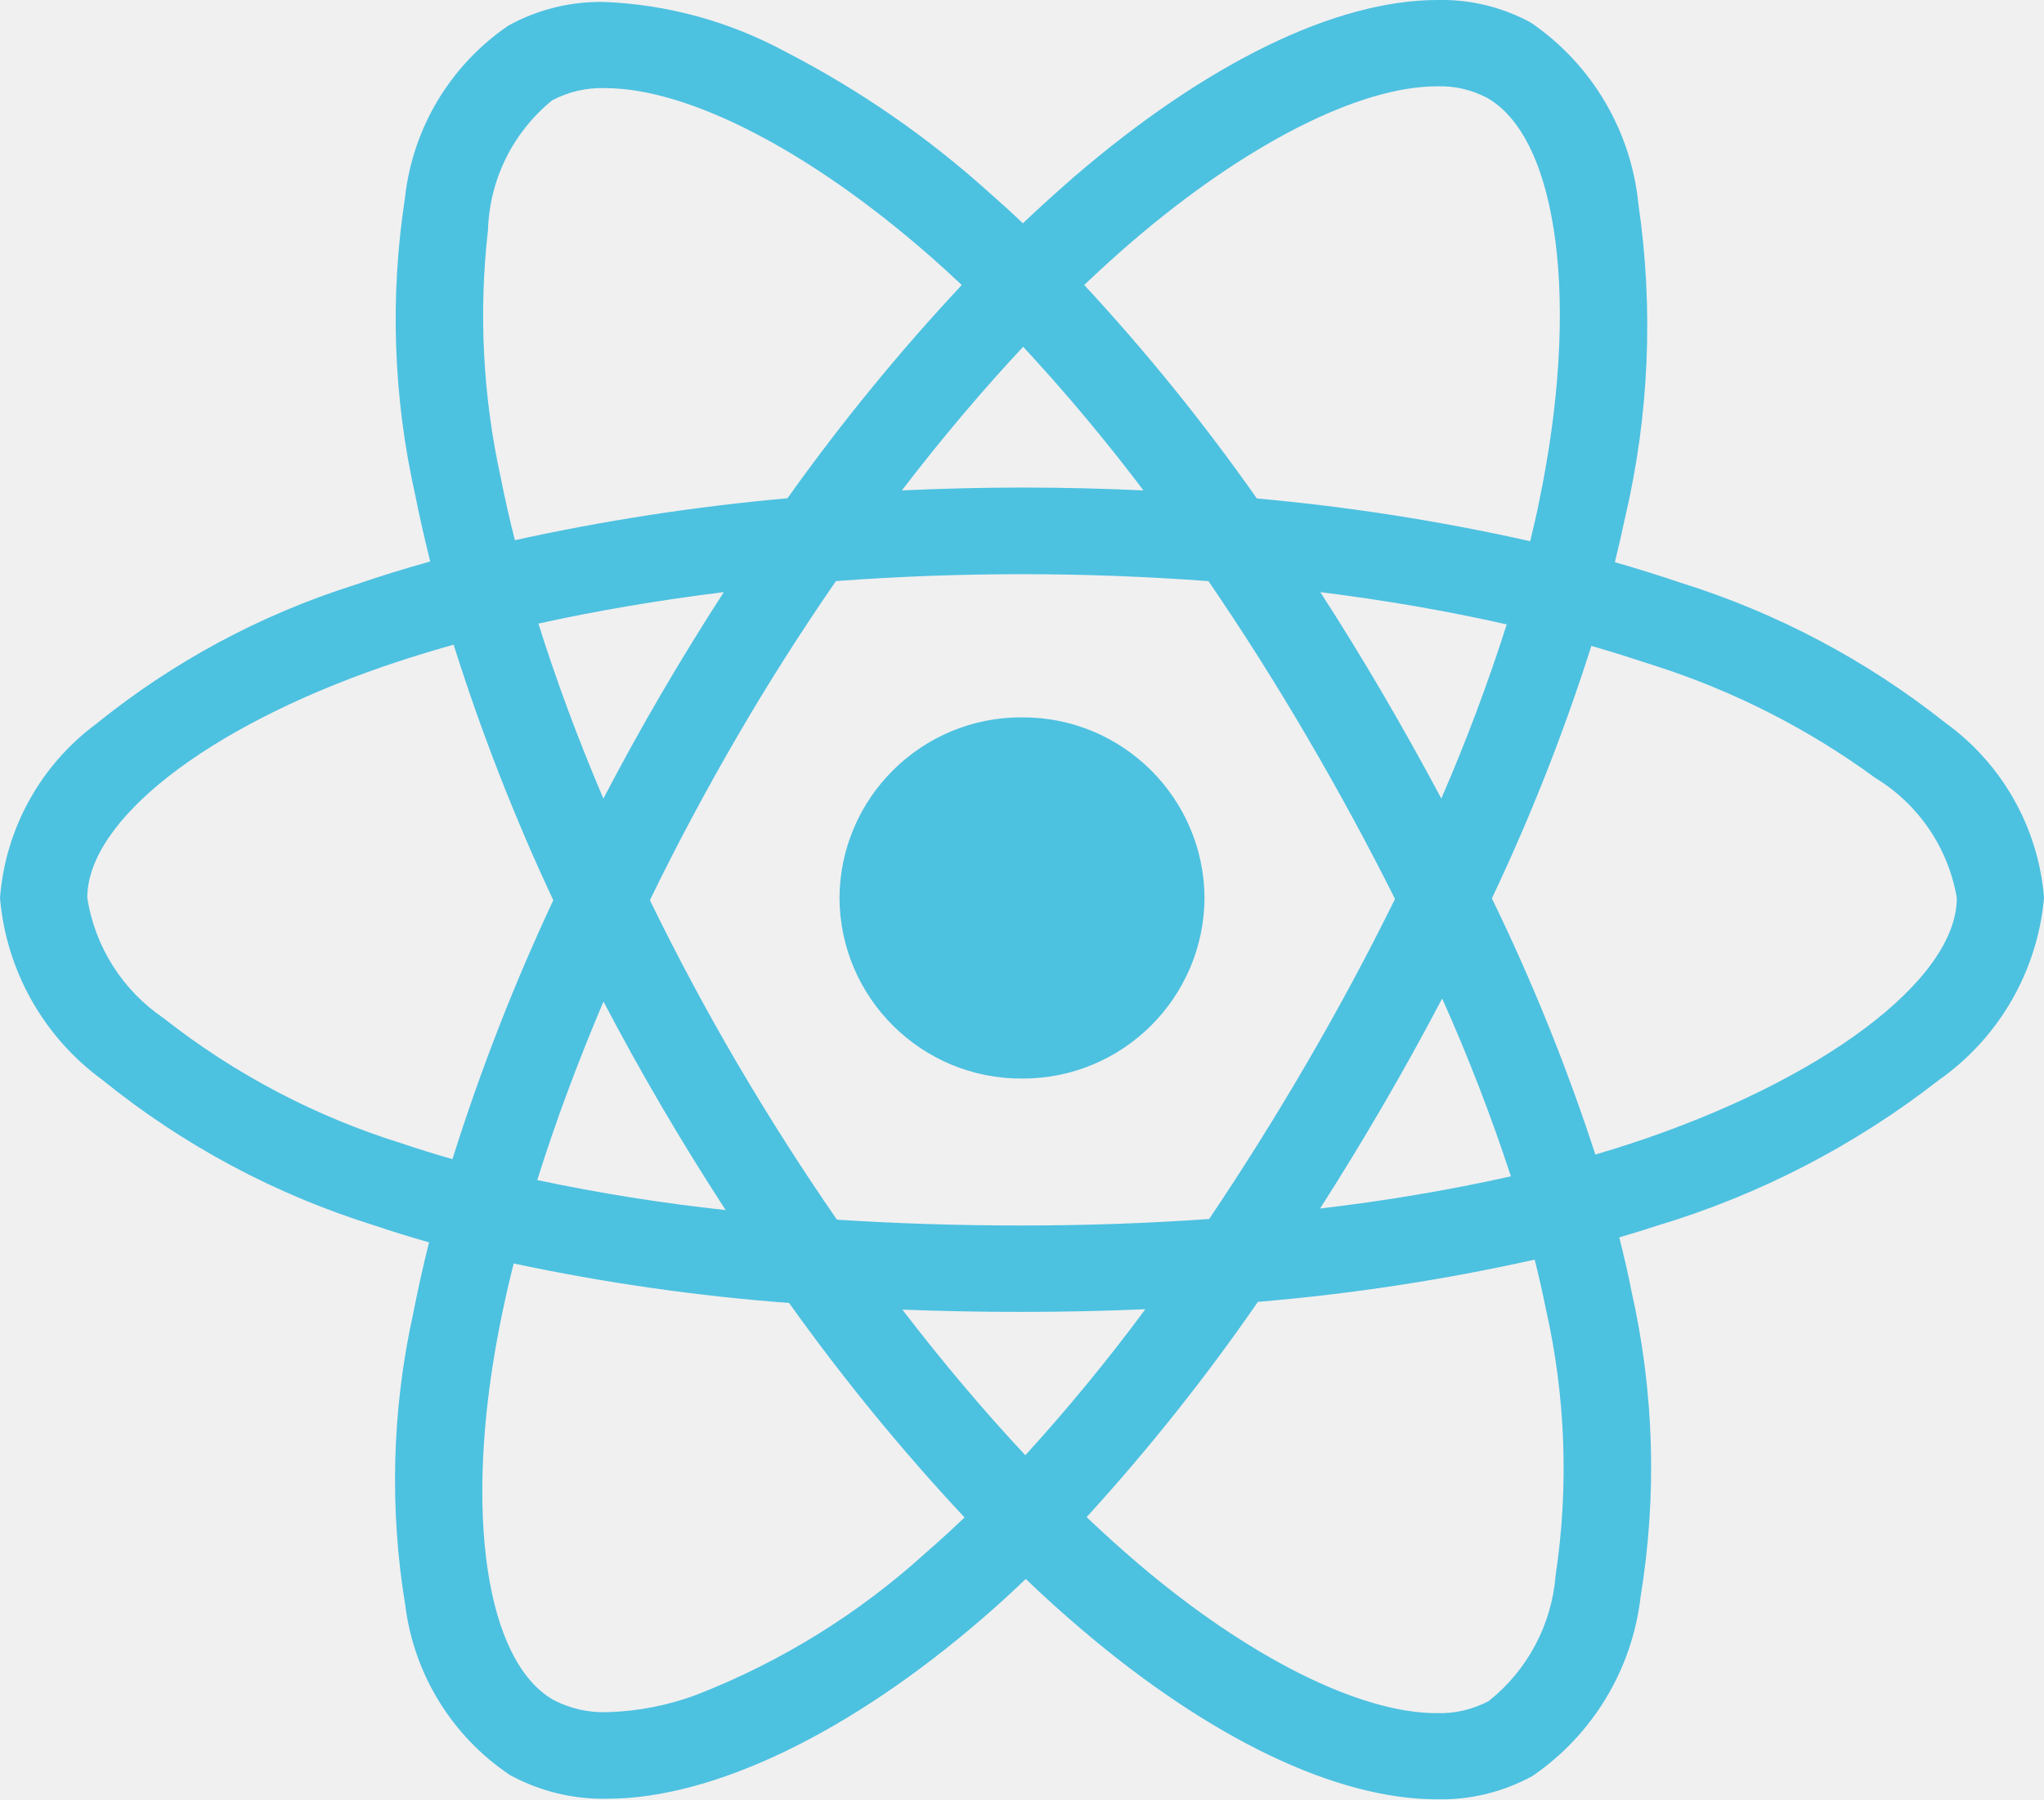
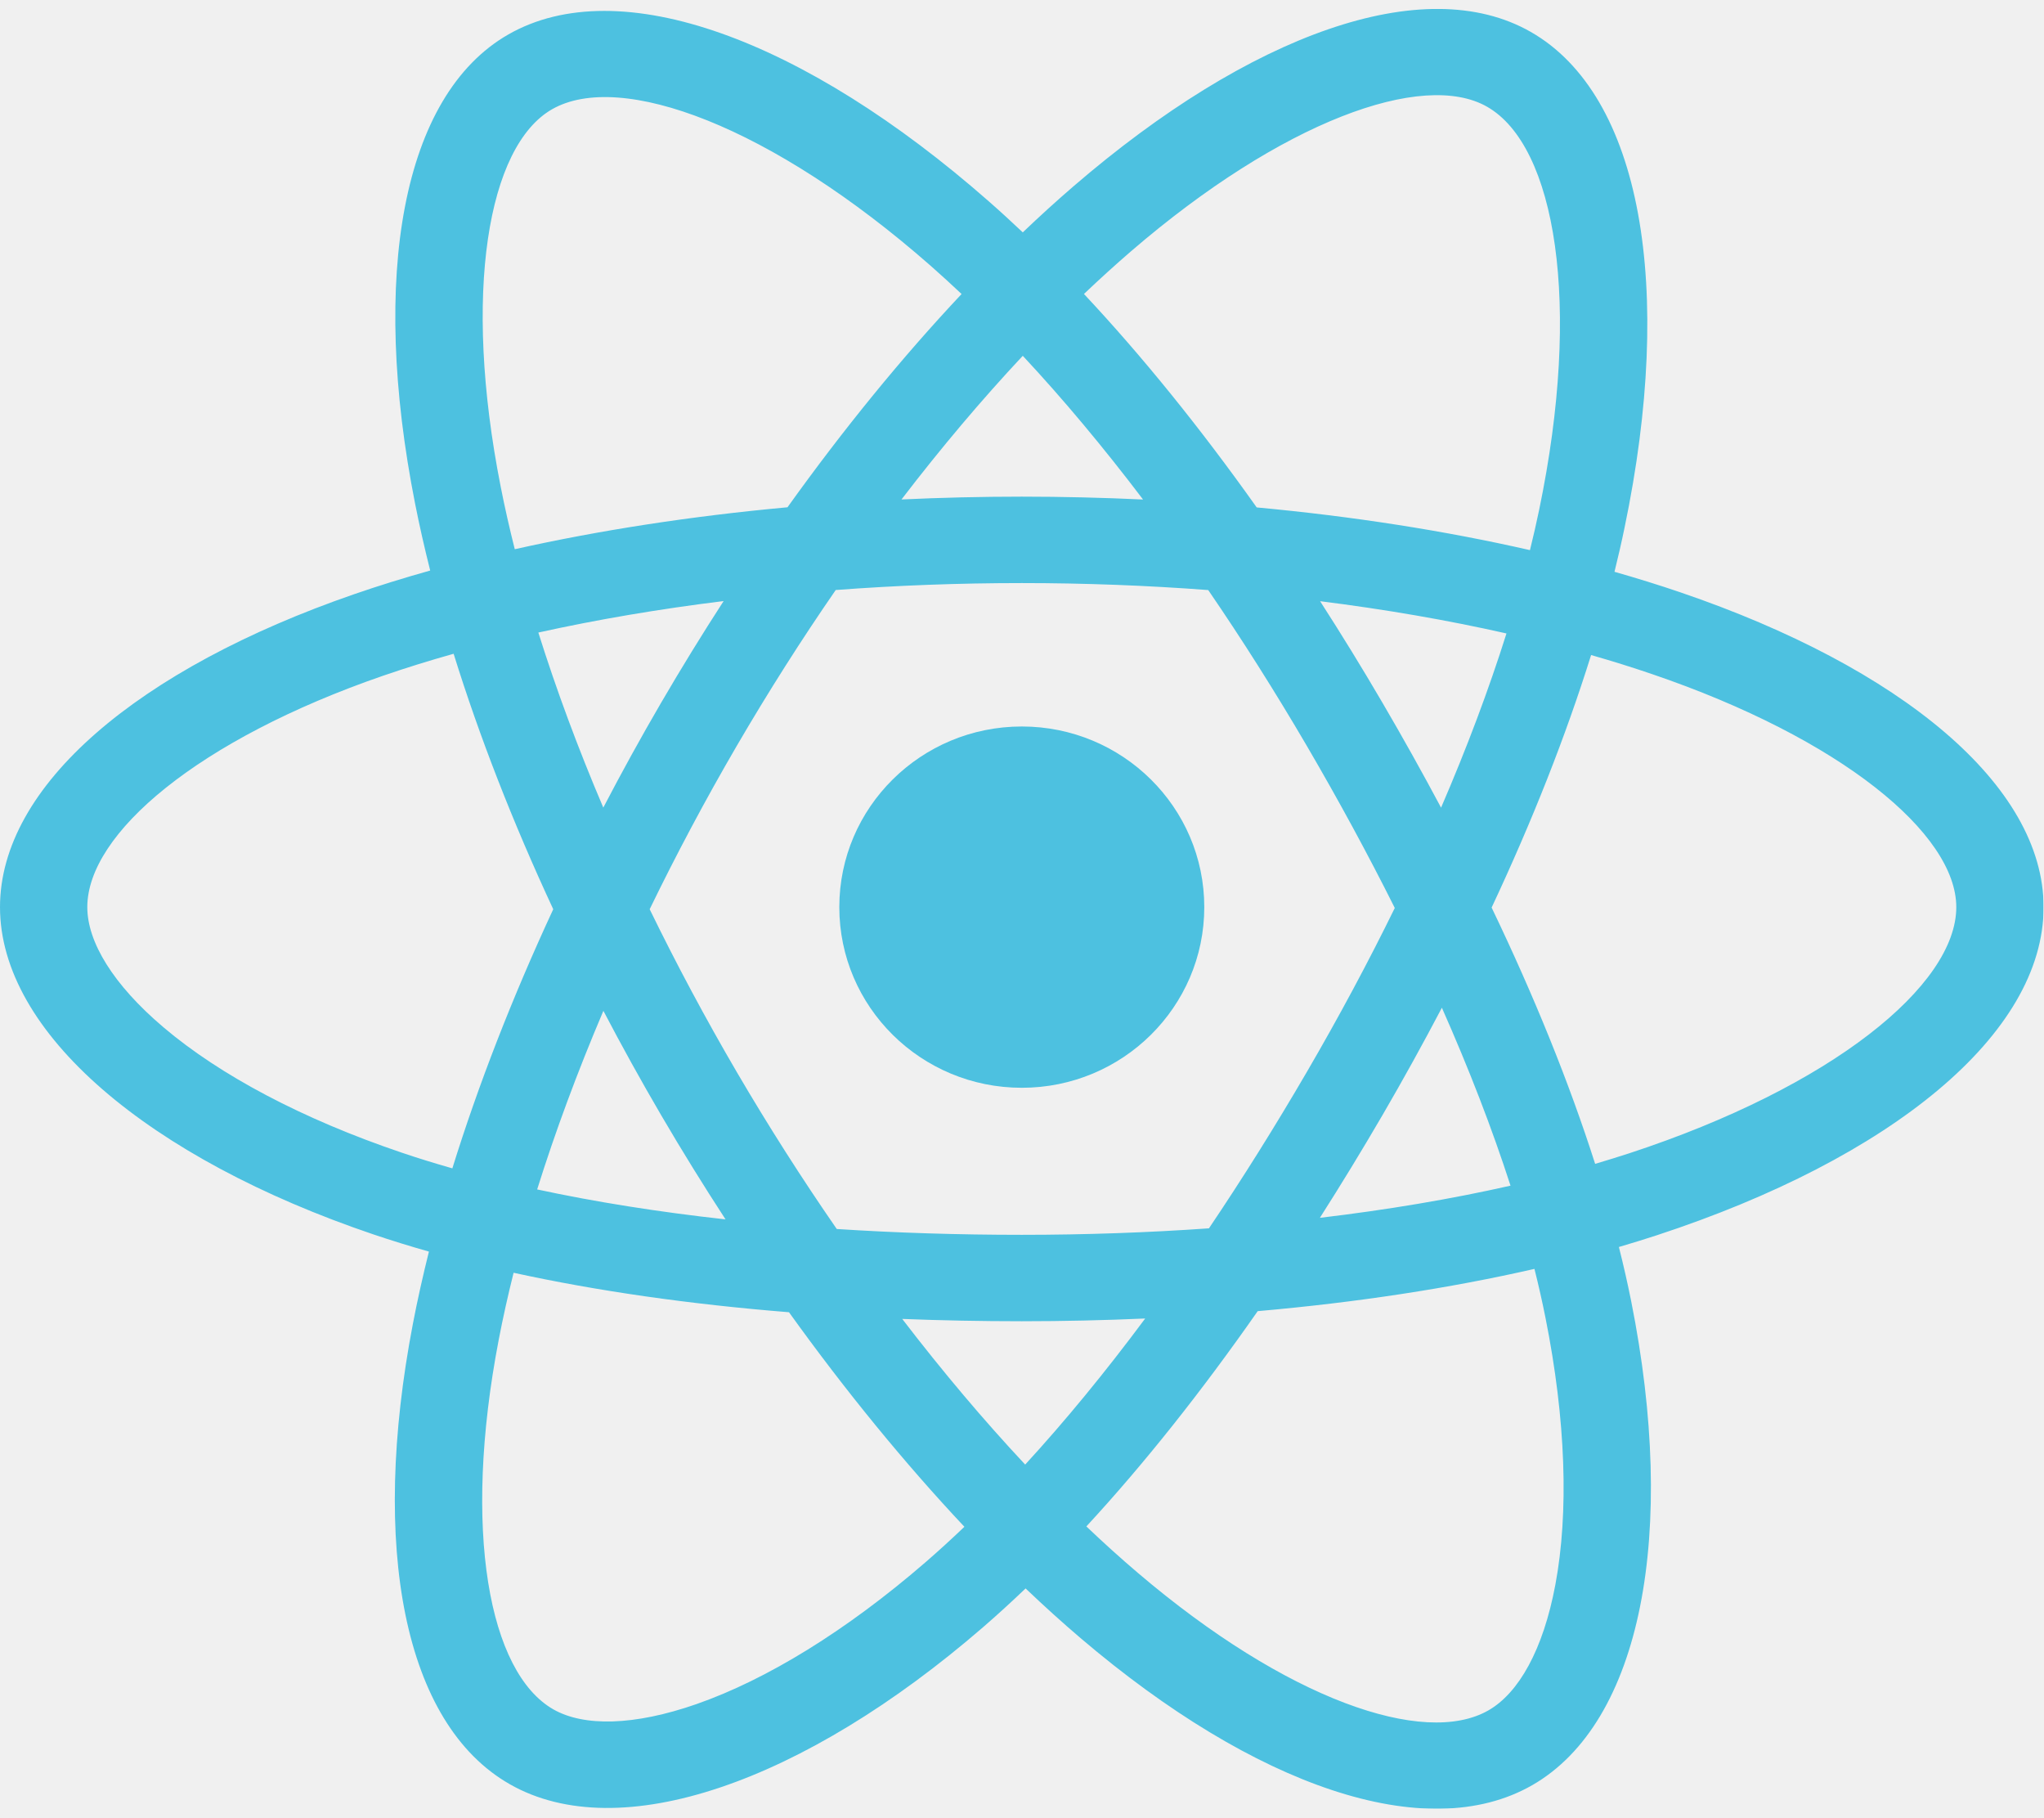
- <svg xmlns="http://www.w3.org/2000/svg" width="44.991" height="39.613" viewBox="0 0 44.991 39.613">
+ <svg xmlns="http://www.w3.org/2000/svg" xmlns:xlink="http://www.w3.org/1999/xlink" width="45px" height="40px" viewBox="0 0 45 40" version="1.1">
  <defs>
-     <clipPath id="clip-path">
-       <path id="Clip_2" data-name="Clip 2" d="M0,0H44.991V39.613H0Z" transform="translate(0 0.19)" fill="none" />
-     </clipPath>
+     <polygon id="path-1" points="5.97345133e-05 0.19 44.991 0.19 44.991 39.803 5.97345133e-05 39.803" />
  </defs>
-   <g id="Group_6_Copy_2" data-name="Group 6 Copy 2" transform="translate(0 -0.197)">
-     <g id="Group_3" data-name="Group 3" transform="translate(0 0.007)">
-       <path id="Clip_2-2" data-name="Clip 2" d="M0,0H44.991V39.613H0Z" transform="translate(0 0.19)" fill="none" />
-       <g id="Group_3-2" data-name="Group 3" clip-path="url(#clip-path)">
-         <path id="Fill_1" data-name="Fill 1" d="M31.629,39.613h0c-2.212,0-4.994-1.332-7.834-3.751-.393-.334-.8-.7-1.217-1.1-.323.309-.64.6-.939.856C18.719,38.147,15.7,39.6,13.37,39.6a4.279,4.279,0,0,1-2.148-.523,5.284,5.284,0,0,1-2.3-3.728A16.972,16.972,0,0,1,9.09,28.94c.1-.505.216-1.04.354-1.589-.436-.123-.845-.251-1.217-.377a18.008,18.008,0,0,1-5.974-3.2A5.542,5.542,0,0,1,0,19.769a5.275,5.275,0,0,1,2.116-3.831,17.374,17.374,0,0,1,5.689-3.06c.525-.181,1.085-.355,1.665-.517-.128-.51-.24-1.007-.333-1.475a17.6,17.6,0,0,1-.223-6.53A5.284,5.284,0,0,1,11.191.563,4.2,4.2,0,0,1,13.305.043a9.152,9.152,0,0,1,3.978,1.093,21.164,21.164,0,0,1,4.487,3.1c.246.216.5.445.745.68.381-.363.759-.7,1.12-1.017C26.558,1.385,29.4,0,31.644,0A4.092,4.092,0,0,1,33.7.5a5.5,5.5,0,0,1,2.364,4,18.487,18.487,0,0,1-.295,6.9c-.068.325-.144.654-.224.977.511.146,1,.3,1.448.452a18.018,18.018,0,0,1,5.822,3.08,5.279,5.279,0,0,1,2.177,3.85,5.5,5.5,0,0,1-2.322,4.024,18.94,18.94,0,0,1-6.191,3.2c-.246.081-.512.163-.837.259.108.43.2.82.27,1.19a17.588,17.588,0,0,1,.2,6.718A5.553,5.553,0,0,1,33.731,39.1,4.173,4.173,0,0,1,31.629,39.613Zm2.152-11.882a45.453,45.453,0,0,1-6.093.93A44.92,44.92,0,0,1,23.918,33.4c.365.348.745.692,1.131,1.021,2.422,2.063,4.878,3.294,6.569,3.295a2.294,2.294,0,0,0,1.15-.266,3.932,3.932,0,0,0,1.473-2.765,15.9,15.9,0,0,0-.216-5.875c-.068-.338-.15-.7-.244-1.077Zm-22.475.085c-.126.507-.237,1-.328,1.479-.77,4.012-.285,7.28,1.205,8.131a2.385,2.385,0,0,0,1.189.268,6.072,6.072,0,0,0,1.966-.385,16.285,16.285,0,0,0,5.036-3.12c.273-.236.562-.5.857-.781a46.368,46.368,0,0,1-3.862-4.722A45.63,45.63,0,0,1,11.307,27.816Zm8.556,1.016c.883,1.151,1.793,2.23,2.707,3.206a40.836,40.836,0,0,0,2.642-3.215c-.9.04-1.815.059-2.716.059C21.614,28.883,20.728,28.866,19.863,28.832ZM16.222,23.4c.687,1.172,1.427,2.334,2.2,3.452,1.312.085,2.683.128,4.073.128s2.779-.048,4.12-.143c.734-1.09,1.461-2.249,2.158-3.446s1.348-2.409,1.933-3.6c-.589-1.177-1.241-2.379-1.939-3.572-.687-1.175-1.416-2.327-2.167-3.425-1.346-.1-2.727-.153-4.1-.153s-2.745.051-4.1.152c-.763,1.105-1.5,2.262-2.182,3.437s-1.329,2.383-1.913,3.589c.591,1.213,1.237,2.42,1.92,3.587Zm-2.938-1.351c-.568,1.335-1.059,2.657-1.458,3.931a41.515,41.515,0,0,0,4.146.66c-.5-.77-.975-1.54-1.412-2.287S13.693,22.833,13.284,22.051Zm18.46-.067c-.41.783-.849,1.576-1.305,2.359-.444.762-.909,1.524-1.382,2.265a41.413,41.413,0,0,0,4.2-.708A40.332,40.332,0,0,0,31.744,21.983ZM9.986,14.192c-.551.155-1.072.318-1.548.482-3.9,1.345-6.517,3.392-6.517,5.095A3.936,3.936,0,0,0,3.6,22.415a16.3,16.3,0,0,0,5.248,2.759c.341.116.715.232,1.111.345a45.93,45.93,0,0,1,2.22-5.7,45.23,45.23,0,0,1-2.193-5.623Zm25.042.028a44.306,44.306,0,0,1-2.19,5.558,44.29,44.29,0,0,1,2.278,5.64c.276-.081.524-.157.756-.234,4.237-1.389,7.2-3.616,7.2-5.415a3.845,3.845,0,0,0-1.79-2.64,17.021,17.021,0,0,0-4.913-2.492C35.952,14.5,35.514,14.36,35.029,14.22Zm-5.966-1.184c.466.722.927,1.472,1.369,2.227s.879,1.538,1.294,2.317a40.455,40.455,0,0,0,1.44-3.833C31.875,13.454,30.494,13.215,29.063,13.036Zm-13.131,0c-1.428.177-2.8.41-4.08.693.391,1.246.872,2.543,1.43,3.853.406-.779.834-1.553,1.27-2.3s.892-1.49,1.38-2.244ZM31.633,1.9C29.915,1.9,27.4,3.183,24.9,5.334c-.334.287-.672.595-1.035.94a44.68,44.68,0,0,1,3.8,4.7,46.406,46.406,0,0,1,6.016.941c.078-.318.145-.608.2-.886.9-4.326.43-7.975-1.146-8.874A2.213,2.213,0,0,0,31.633,1.9ZM13.318,1.94a2.324,2.324,0,0,0-1.165.269,3.833,3.833,0,0,0-1.412,2.856,16.616,16.616,0,0,0,.282,5.456c.084.427.188.889.31,1.372a47.393,47.393,0,0,1,6-.923A45.614,45.614,0,0,1,21.17,6.275c-.228-.215-.455-.423-.675-.616C17.845,3.33,15.162,1.94,13.318,1.94ZM22.5,10.734c.882,0,1.781.021,2.669.063a40.867,40.867,0,0,0-2.648-3.163c-.9.963-1.8,2.027-2.67,3.163C20.749,10.755,21.64,10.734,22.5,10.734Z" transform="translate(0 0.19)" fill="#4dc1e0" />
+   <g id="Page-1" stroke="none" stroke-width="1" fill="none" fill-rule="evenodd">
+     <g id="Technology---mobile" transform="translate(-949, -710)">
+       <g id="tech" transform="translate(100, 145)">
+         <g id="Group-17" transform="translate(640, 465)">
+           <g id="Group-12-Copy" transform="translate(209, 100)">
+             <g id="Group-6-Copy-2">
+               <g id="Group-3" transform="translate(0, 0.007291)">
+                 <mask id="mask-2" fill="white">
+                   <use xlink:href="#path-1" />
+                 </mask>
+                 <g id="Clip-2" />
+                 <path d="M35.873,25.375 C35.627,25.455 35.375,25.533 35.118,25.609 C34.548,23.825 33.78,21.928 32.839,19.968 C33.737,18.055 34.475,16.183 35.029,14.41 C35.489,14.542 35.936,14.681 36.366,14.828 C40.53,16.246 43.069,18.343 43.069,19.959 C43.069,21.68 40.327,23.914 35.873,25.375 M34.242,34.874 C33.974,36.304 33.435,37.257 32.768,37.638 C31.351,38.45 28.319,37.395 25.049,34.61 C24.674,34.291 24.296,33.95 23.917,33.589 C25.185,32.217 26.452,30.622 27.689,28.851 C29.863,28.66 31.918,28.347 33.782,27.921 C33.874,28.288 33.955,28.647 34.025,28.998 C34.475,31.249 34.54,33.284 34.242,34.874 M22.57,32.228 C21.659,31.255 20.751,30.18 19.863,29.022 C20.725,29.056 21.603,29.073 22.495,29.073 C23.413,29.073 24.319,29.052 25.212,29.013 C24.336,30.191 23.451,31.269 22.57,32.228 M20.375,34.378 C18.629,35.888 16.88,36.959 15.338,37.498 C13.953,37.982 12.85,37.996 12.183,37.616 C10.764,36.806 10.174,33.679 10.979,29.484 C11.071,29.004 11.181,28.511 11.307,28.006 C13.15,28.409 15.19,28.7 17.37,28.875 C18.615,30.608 19.919,32.201 21.232,33.597 C20.945,33.871 20.659,34.132 20.375,34.378 M9.959,25.708 C9.576,25.599 9.205,25.485 8.849,25.364 C6.655,24.622 4.843,23.658 3.601,22.605 C2.485,21.66 1.922,20.721 1.922,19.959 C1.922,18.338 4.364,16.27 8.438,14.864 C8.932,14.694 9.45,14.533 9.987,14.382 C10.55,16.194 11.288,18.089 12.18,20.005 C11.277,21.95 10.528,23.875 9.959,25.708 M12.153,2.398 C13.659,1.536 16.987,2.765 20.495,5.848 C20.719,6.045 20.944,6.251 21.17,6.464 C19.863,7.853 18.571,9.435 17.337,11.158 C15.221,11.352 13.196,11.664 11.333,12.081 C11.216,11.615 11.112,11.157 11.024,10.71 C10.179,6.434 10.74,3.208 12.153,2.398 M22.517,7.824 C23.404,8.774 24.291,9.835 25.165,10.987 C24.285,10.946 23.394,10.924 22.495,10.924 C21.606,10.924 20.722,10.945 19.847,10.986 C20.721,9.845 21.617,8.785 22.517,7.824 M31.726,17.769 C31.317,17.002 30.886,16.229 30.431,15.452 C29.986,14.691 29.529,13.948 29.063,13.225 C30.499,13.405 31.874,13.643 33.166,13.935 C32.778,15.165 32.295,16.451 31.726,17.769 M30.439,24.532 C30.897,23.745 31.332,22.957 31.744,22.173 C32.345,23.529 32.852,24.841 33.255,26.089 C31.95,26.384 30.542,26.621 29.058,26.797 C29.525,26.065 29.986,25.309 30.439,24.532 M13.282,17.768 C12.722,16.454 12.244,15.162 11.852,13.915 C13.136,13.631 14.505,13.398 15.931,13.222 C15.459,13.951 14.998,14.7 14.552,15.465 L14.552,15.465 C14.107,16.228 13.684,16.997 13.282,17.768 M13.284,22.241 C13.687,23.011 14.112,23.78 14.56,24.545 L14.56,24.545 C15.016,25.324 15.488,26.087 15.973,26.831 C14.499,26.668 13.109,26.448 11.826,26.172 C12.224,24.902 12.713,23.583 13.284,22.241 M14.303,20.005 C14.885,18.807 15.524,17.604 16.217,16.415 L16.217,16.415 C16.912,15.223 17.643,14.073 18.399,12.979 C19.737,12.878 21.109,12.826 22.495,12.826 C23.889,12.826 25.262,12.879 26.6,12.98 C27.344,14.066 28.07,15.213 28.768,16.405 C29.473,17.611 30.121,18.806 30.707,19.977 C30.123,21.169 29.476,22.376 28.774,23.581 C28.071,24.788 27.349,25.94 26.616,27.028 C25.281,27.122 23.901,27.171 22.495,27.171 C21.096,27.171 19.734,27.128 18.422,27.043 C17.66,25.942 16.922,24.786 16.223,23.592 L16.223,23.592 C15.526,22.4 14.885,21.199 14.303,20.005 M24.899,5.524 C28.22,2.664 31.325,1.534 32.739,2.342 C34.246,3.201 34.832,6.669 33.885,11.216 C33.825,11.506 33.757,11.802 33.683,12.101 C31.816,11.675 29.789,11.358 27.667,11.161 C26.431,9.419 25.15,7.835 23.864,6.463 C24.21,6.134 24.555,5.821 24.899,5.524 M36.992,13.029 C36.525,12.87 36.042,12.72 35.544,12.578 C35.626,12.247 35.701,11.921 35.767,11.6 C36.864,6.333 36.147,2.091 33.699,0.694 C31.352,-0.646 27.514,0.751 23.637,4.09 C23.264,4.411 22.89,4.751 22.517,5.107 C22.267,4.871 22.019,4.643 21.771,4.426 C17.708,0.856 13.636,-0.649 11.19,0.752 C8.846,2.095 8.151,6.084 9.138,11.075 C9.233,11.557 9.345,12.049 9.471,12.55 C8.894,12.712 8.338,12.884 7.805,13.068 C3.042,14.712 5.97345133e-05,17.287 5.97345133e-05,19.959 C5.97345133e-05,22.718 3.266,25.486 8.227,27.164 C8.619,27.296 9.025,27.422 9.443,27.54 C9.308,28.082 9.189,28.612 9.09,29.13 C8.149,34.034 8.884,37.929 11.223,39.263 C13.638,40.642 17.692,39.225 21.64,35.81 C21.952,35.54 22.265,35.254 22.579,34.954 C22.985,35.341 23.391,35.708 23.795,36.052 C27.619,39.308 31.395,40.623 33.732,39.285 C36.145,37.902 36.929,33.719 35.911,28.629 C35.833,28.24 35.743,27.843 35.641,27.439 C35.926,27.356 36.205,27.269 36.478,27.18 C41.635,25.489 44.991,22.755 44.991,19.959 C44.991,17.277 41.851,14.685 36.992,13.029" id="Fill-1" fill="#4DC1E0" mask="url(#mask-2)" />
+               </g>
+               <path d="M22.496,15.99 C24.714,15.99 26.513,17.77 26.513,19.966 C26.513,22.162 24.714,23.942 22.496,23.942 C20.277,23.942 18.478,22.162 18.478,19.966 C18.478,17.77 20.277,15.99 22.496,15.99" id="Fill-4" fill="#4DC1E0" />
+             </g>
+           </g>
+         </g>
      </g>
    </g>
-     <path id="Fill_4" data-name="Fill 4" d="M4.018,0A4,4,0,0,1,8.035,3.976,4,4,0,0,1,4.018,7.952,4,4,0,0,1,0,3.976,4,4,0,0,1,4.018,0" transform="translate(18.478 15.99)" fill="#4dc1e0" />
  </g>
</svg>
